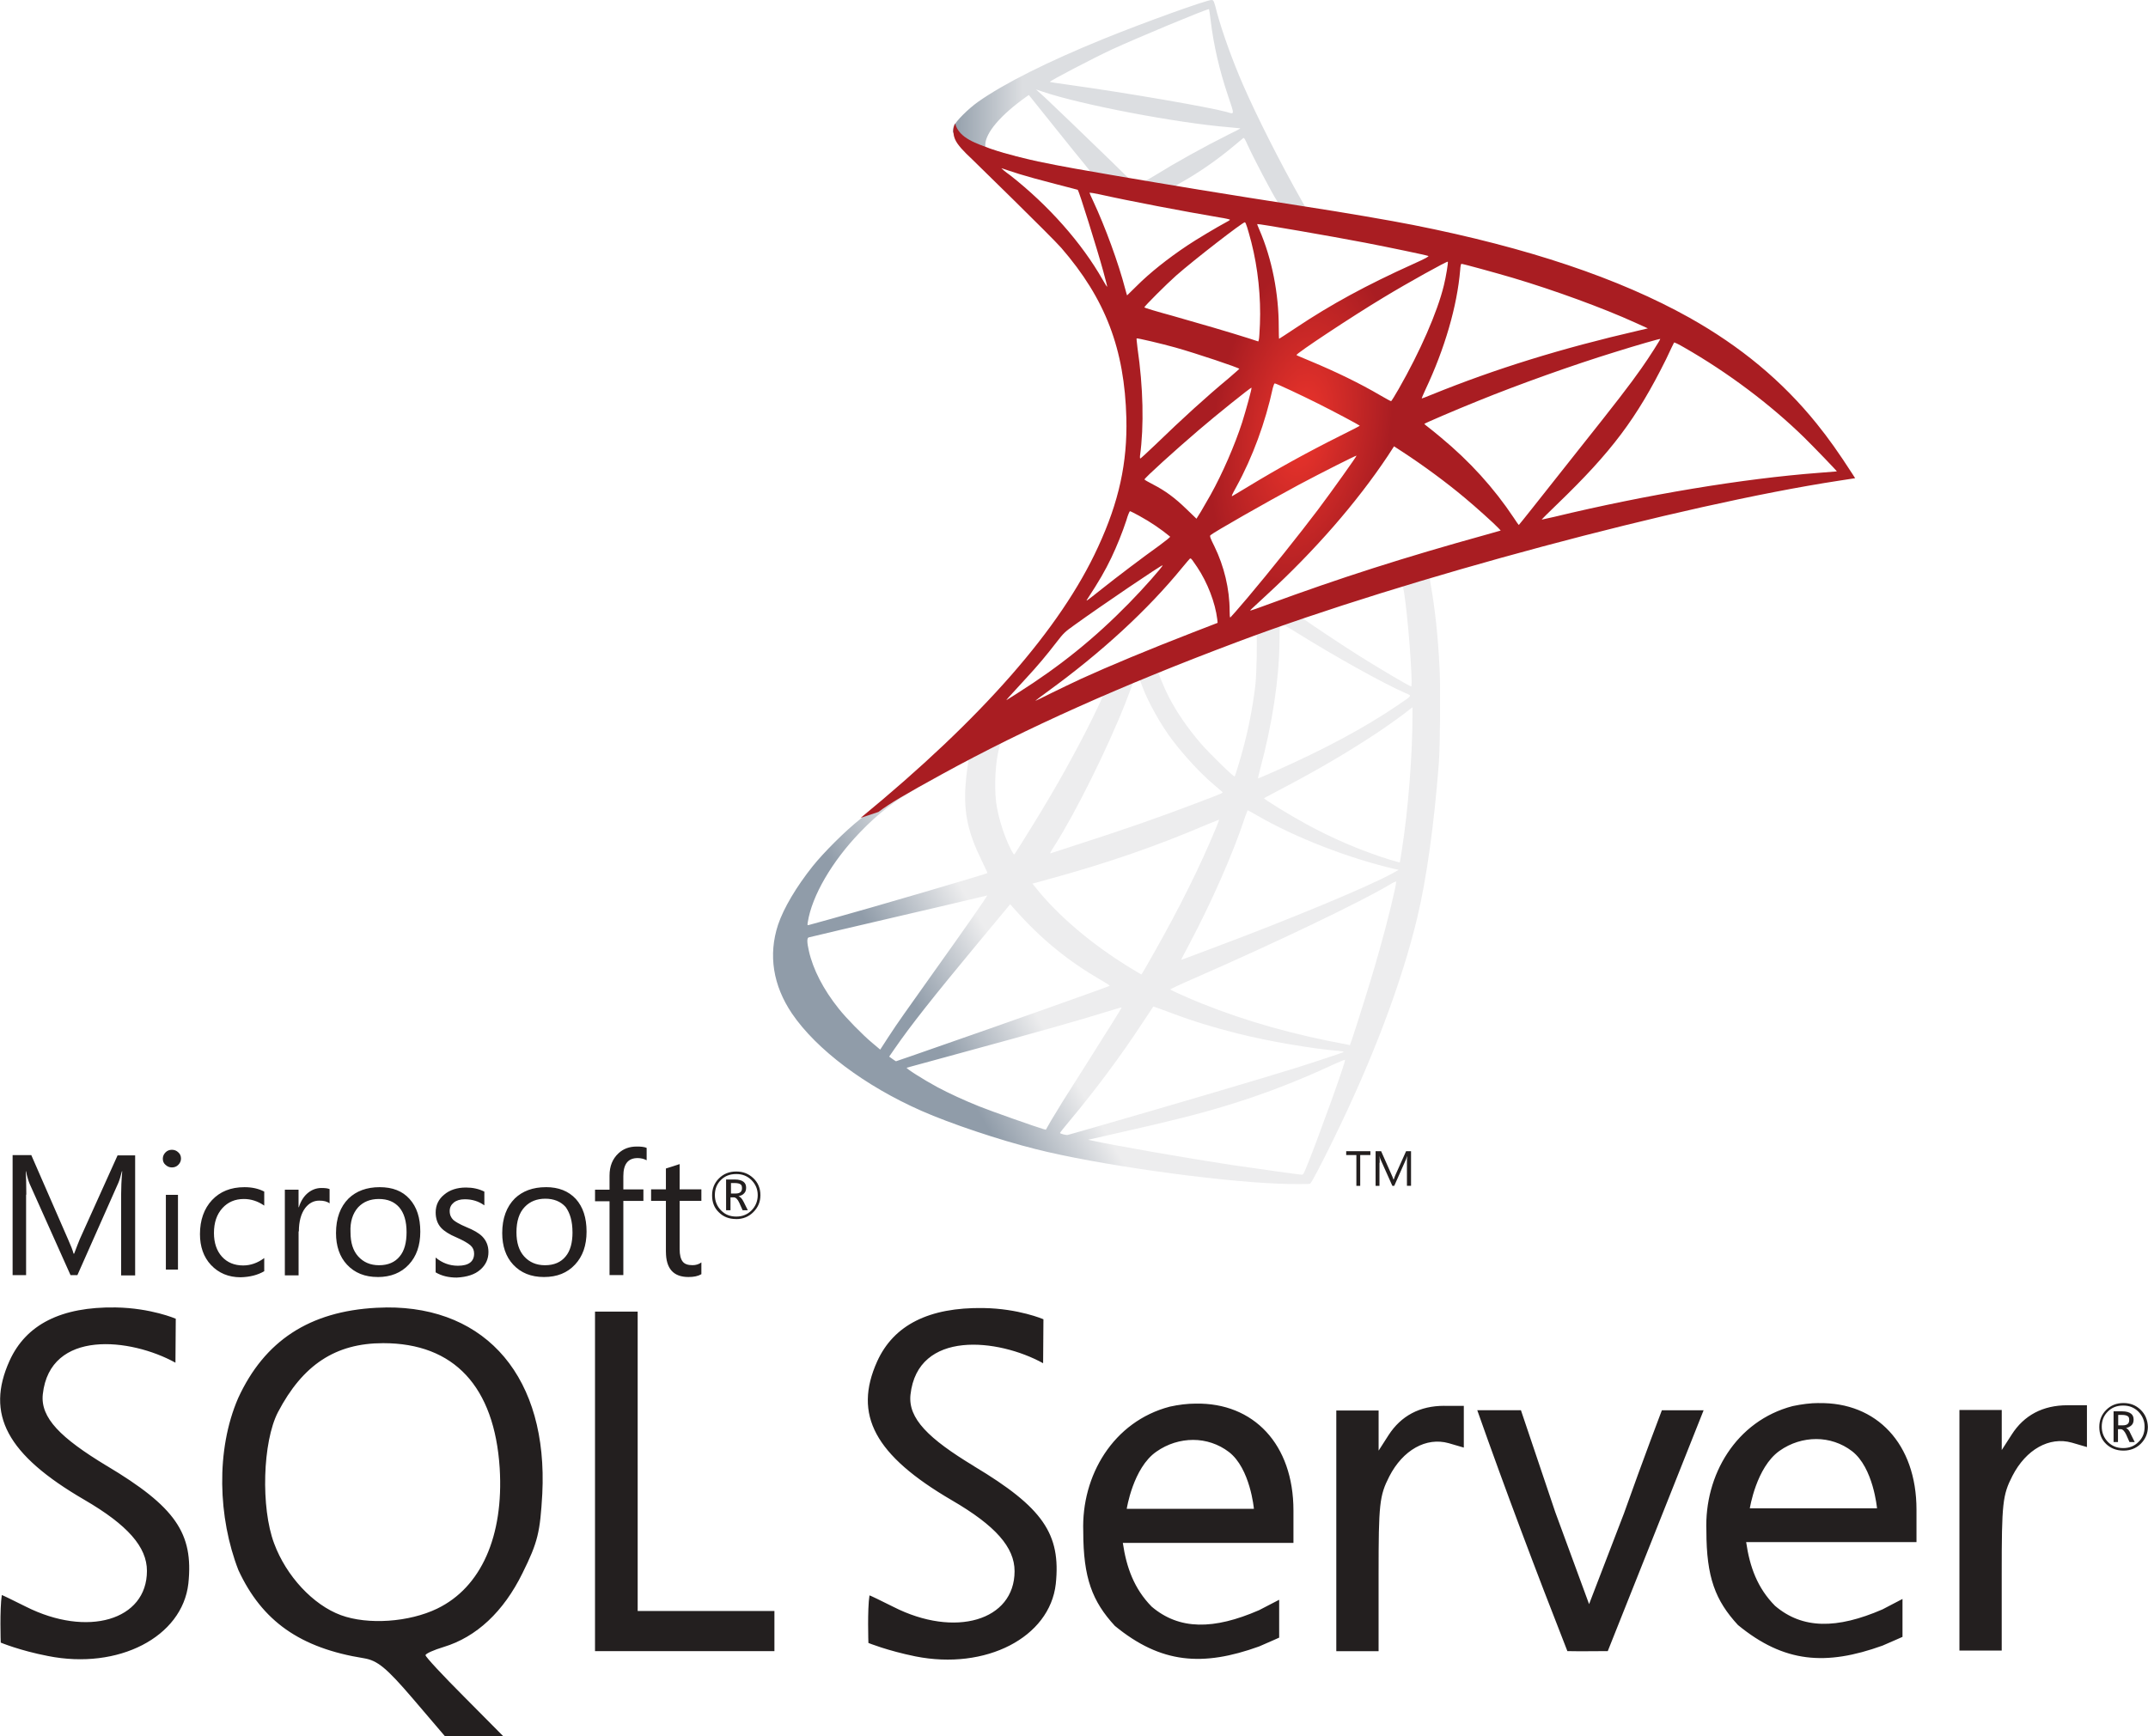
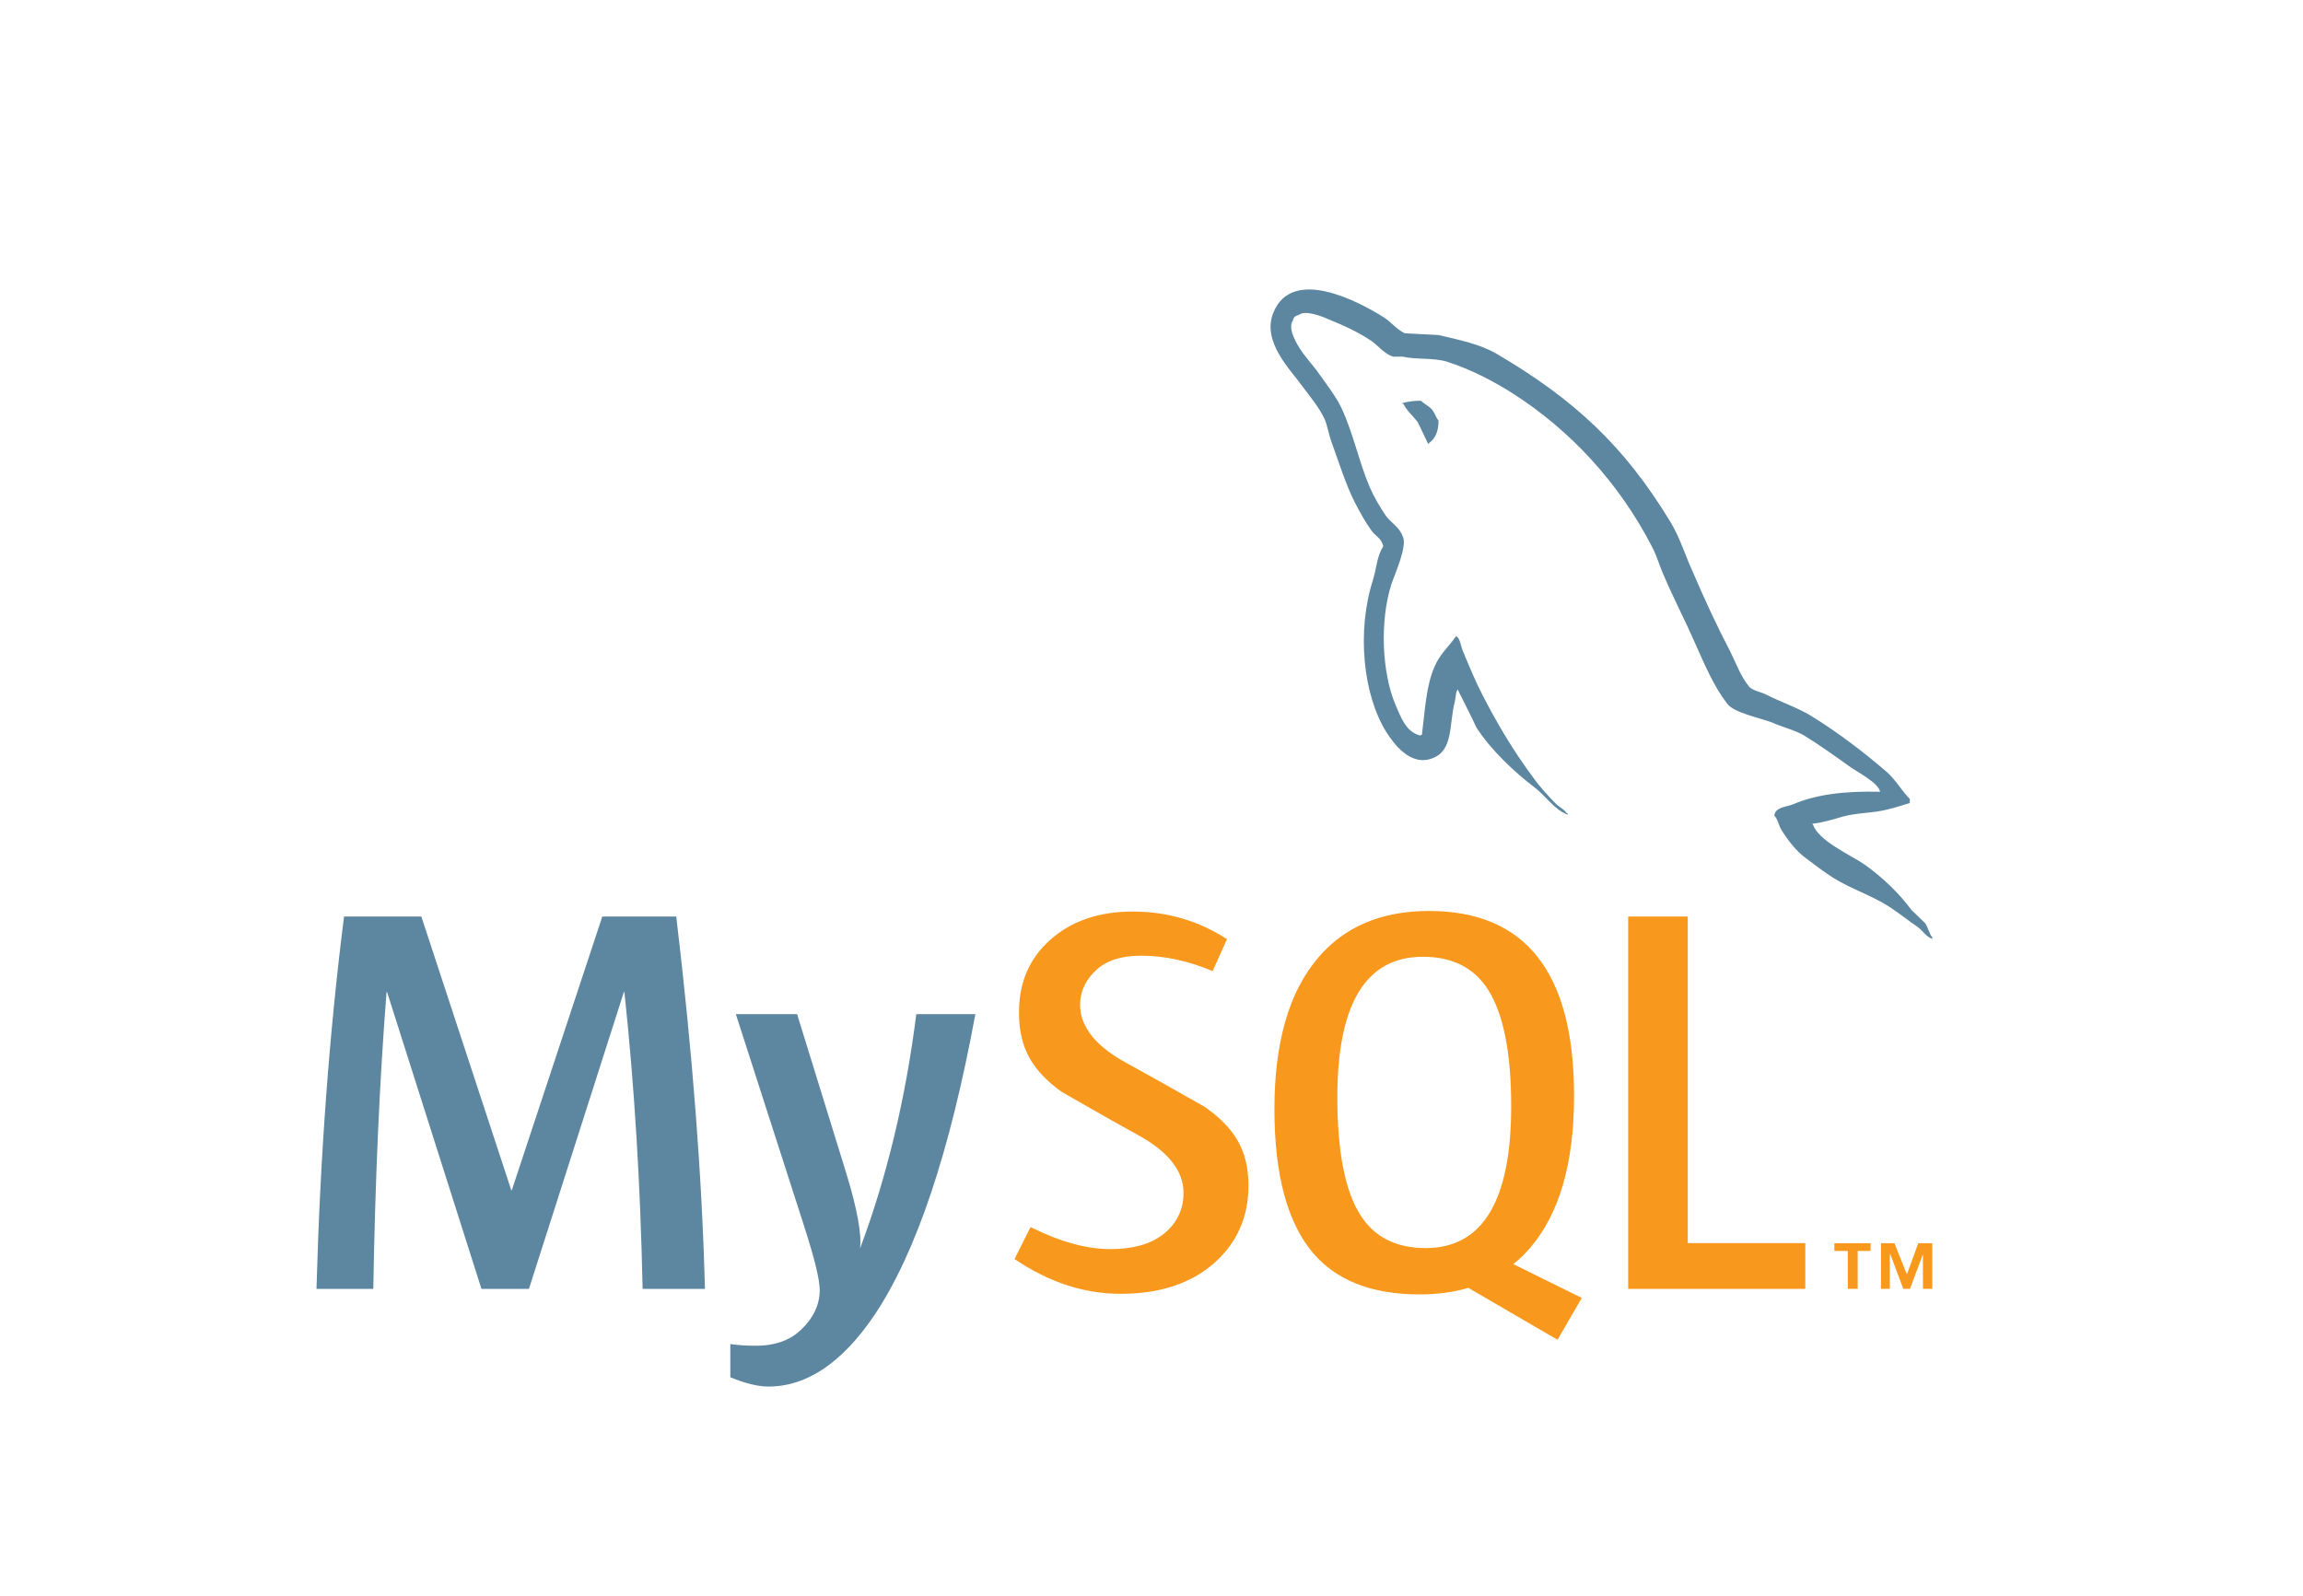
- <svg xmlns="http://www.w3.org/2000/svg" width="2500" height="2021" viewBox="0 0 1478.201 1195.111">
-   <g transform="matrix(.569 0 0 .569 199.451 -82.735)">
-     <linearGradient id="a" gradientUnits="userSpaceOnUse" x1="-2901.952" y1="923.573" x2="-2061.249" y2="1420.331" gradientTransform="matrix(.1234 0 0 -.1234 1158.33 1550.273)">
-       <stop offset="0" stop-color="#909ca9" />
-       <stop offset="1" stop-color="#ededee" />
-     </linearGradient>
-     <path fill="url(#a)" d="M1410.773 814.195l-286.9 93.683-249.599 110.161-69.829 18.435c-17.784 16.916-36.431 34.049-56.599 51.397-22.119 19.082-42.72 36.433-58.553 49.008-17.564 13.88-43.587 39.902-56.814 56.38-19.735 24.721-35.348 50.96-42.071 71.13-11.928 36.433-6.07 73.297 16.916 107.346 29.492 43.369 88.261 87.606 156.785 117.749 34.916 15.4 93.683 35.132 137.92 46.19 73.512 18.651 215.771 38.819 294.054 41.857 15.828.65 37.082.65 37.947 0 1.737-1.088 13.881-24.289 27.979-53.129 48.142-98.238 82.838-190.402 101.703-269.119 11.276-47.706 20.166-111.246 26.019-186.492 1.521-21.036 2.169-91.514.868-115.37-1.953-39.033-5.423-70.692-10.84-101.703-.868-4.555-1.088-8.676-.652-8.892.865-.65 3.467-1.517 38.815-11.712l-7.153-16.912v-.005h.004zm-65.49 38.386c2.602 0 9.539 66.573 11.273 108.646.436 8.89.216 14.745-.216 14.745-1.733 0-36.649-20.599-61.583-36.212-21.687-13.663-62.888-40.988-69.393-46.192-2.173-1.517-1.957-1.733 15.828-7.807 30.14-10.194 101.706-33.18 104.091-33.18zm-146.161 48.143c1.953 0 6.937 2.816 18.865 10.191 44.671 27.974 105.393 61.805 131.415 73.083 8.022 3.469 8.887 2.166-9.542 14.746-39.468 26.889-88.697 53.344-148.983 80.018-10.624 4.771-19.514 8.456-19.73 8.456-.432 0 .865-5.418 2.598-11.925 14.53-54.001 22.772-108.647 23.208-152.452.216-21.687.216-21.687 2.169-22.334-.436.217-.22.217 0 .217zm-30.142 11.492c1.297 1.299.432 49.877-1.304 63.104-3.903 31.662-9.975 61.153-19.947 94.335-2.386 8.018-4.558 14.745-4.987 15.177-.872 1.083-30.581-27.975-40.339-39.251-16.916-19.518-30.141-39.035-39.9-58.117-4.988-9.759-12.793-28.84-12.144-29.492 3.469-2.385 117.753-46.622 118.621-45.756zm-141.826 55.731c.216 0 .432 0 .652.216.432.434 1.953 3.905 3.254 7.807 6.937 18.867 22.548 46.624 35.997 64.407 14.746 19.518 34.048 40.334 50.091 53.996 5.207 4.337 9.975 8.456 10.624 9.108 1.304 1.302 1.737 1.083-33.612 14.53-40.981 15.613-85.656 31.226-136.835 47.706a6825.474 6825.474 0 0 0-36.643 11.928c-1.955.652-1.303-.434 4.335-9.323 25.371-39.686 63.97-117.536 85.657-172.618 3.687-9.542 7.373-19.082 8.025-21.251.868-3.038 1.95-4.121 4.768-5.64 1.518-.43 3.038-.866 3.687-.866zm-43.367 17.999c.649.436-10.411 23.637-21.254 44.889-21.036 40.985-44.022 81.323-74.815 130.331-5.204 8.456-10.19 16.265-10.842 17.132-1.083 1.519-1.519 1.083-4.988-5.638-7.373-14.53-13.447-33.181-16.699-50.313-3.254-16.916-2.602-46.406 1.086-64.621 2.816-13.444 2.602-13.227 9.107-16.481 27.757-14.095 117.537-56.166 118.405-55.299zm374.073 15.182v9.107c0 48.359-5.204 114.716-12.797 163.077-1.301 8.456-2.389 15.393-2.602 15.613 0 0-6.288-1.733-13.661-3.905-32.527-10.193-67.875-25.156-99.754-42.718-21.038-11.494-51.612-30.363-50.743-31.231.213-.215 9.323-4.986 19.947-10.625 42.509-22.118 83.274-45.972 118.622-69.609 13.229-8.892 33.176-23.202 37.518-27.107l3.47-2.602zm-537.802 64.185c.867 0 .65 1.735-.651 9.542-.868 5.64-1.951 16.049-2.382 23.202-1.739 31.662 3.469 55.084 19.082 87.177 4.337 8.892 7.809 16.265 7.589 16.48-1.519 1.303-145.074 43.375-190.183 55.734-13.444 3.685-25.152 6.939-26.024 7.153-1.515.436-1.733.22-1.083-3.47 4.987-31.875 29.276-73.512 63.104-108.644 22.554-23.419 40.554-37.08 71.347-54.648 22.119-12.575 56.165-31.439 58.767-32.309.002-.217.218-.217.434-.217zm338.295 60.503c.216-.216 5.42 2.605 11.708 6.29 46.408 26.891 111.03 51.83 166.108 64.623l4.991 1.086-6.941 3.899c-28.84 16.049-123.606 55.515-220.538 91.732-14.098 5.202-27.975 10.409-30.581 11.492-2.602 1.083-4.988 1.735-4.988 1.519 0-.22 3.906-7.809 8.89-17.132 27.107-50.744 54.433-112.547 68.311-155.485 1.739-4.12 2.82-7.805 3.04-8.024zm-34.48 11.278c.22.221-1.517 4.771-3.687 9.975-18.865 45.756-43.59 95.636-75.249 151.583-8.022 14.314-14.746 25.808-14.966 25.808-.213 0-6.721-3.906-14.527-8.676-45.976-28.192-86.743-62.888-113.414-96.501l-3.905-4.771 19.732-5.422c70.696-19.298 130.762-40.116 190.4-65.704 8.459-3.471 15.4-6.292 15.616-6.292zm214.253 74.815s.217.217 0 0c.216 4.988-10.844 49.661-19.953 81.969-7.589 27.107-14.098 48.361-26.022 85.874-5.204 16.485-9.755 30.143-9.975 30.143-.216 0-1.517-.216-2.818-.647-64.405-11.714-122.089-27.977-176.303-49.661-15.182-6.074-36.866-15.833-38.167-16.916-.432-.438 12.58-6.506 29.06-13.663 98.669-43.154 201.024-92.164 236.153-113.196 4.119-2.603 7.373-3.903 8.025-3.903zm-494.646 16.916c.434.432-27.107 40.118-65.709 94.114-13.444 18.867-29.057 40.985-34.911 49.225-5.856 8.241-14.746 21.253-19.734 29.06l-9.112 14.096-9.759-8.24c-11.494-9.544-31.442-29.927-40.333-41.204-18.651-23.201-31.226-47.706-36.214-70.04-2.386-10.411-2.386-15.618-.22-16.265 3.252-.867 61.153-14.53 115.37-27.11 30.143-6.937 65.054-15.177 77.632-18.213 12.579-3.041 22.774-5.423 22.99-5.423zm27.756 10.626l6.937 7.806c31.231 34.914 63.108 60.724 101.708 83.272 6.941 3.906 12.144 7.373 11.708 7.594-1.514 1.083-134.016 48.136-195.385 69.389-34.478 12.143-62.888 21.901-63.102 21.901-.216 0-2.169-1.299-4.341-2.818l-3.901-2.82 6.288-9.106c20.383-29.493 45.976-61.803 101.707-129.028l38.381-46.19zm173.053 123.822c.213-.215 9.755 3.252 21.464 7.594 28.195 10.624 50.527 17.345 80.456 24.936 36.866 9.326 90.211 18.434 121.657 21.035 4.771.432 7.373.868 6.505 1.519-1.521.868-33.395 11.494-56.816 18.867-37.302 11.708-151.149 45.32-243.962 71.995-17.132 4.987-31.879 9.108-32.746 9.323-2.166.436-9.325-1.519-9.325-2.386 0-.431 5.204-7.153 11.494-14.527 31.225-37.3 62.238-78.935 88.044-118.403 7.154-10.846 13.229-19.736 13.229-19.953zm-38.17 1.087c.216.216-15.179 24.936-42.066 67.439-11.496 17.999-24.291 38.383-28.846 45.54-4.337 6.939-10.842 17.784-14.527 23.854l-6.29 11.061-3.252-.868c-7.809-2.169-62.672-21.471-77.202-27.325-18-7.157-36.649-15.829-50.529-23.202-17.346-9.326-39.03-23.206-37.297-23.637.433-.216 30.143-8.243 65.922-17.999 94.984-25.809 147.678-40.77 182.161-51.612 6.29-1.952 11.71-3.471 11.926-3.251zm269.985 63.318h.216c.868 2.171-34.26 99.755-47.06 130.547-2.815 6.939-3.896 8.677-5.417 8.456-3.687-.213-54.646-7.37-85.66-11.925-53.994-8.24-144.641-24.073-167.409-29.275l-5.204-1.083 32.307-7.378c69.396-15.613 102.791-24.069 136.619-34.478 42.722-13.011 85.011-29.276 127.729-49.225 6.722-3.037 12.361-5.422 13.879-5.639z" />
-     <linearGradient id="b" gradientUnits="userSpaceOnUse" x1="-2882.7" y1="10288.81" x2="-2206.249" y2="10288.81" gradientTransform="matrix(.1234 0 0 -.1234 1158.33 1550.273)">
-       <stop offset="0" stop-color="#939fab" />
-       <stop offset="1" stop-color="#dcdee1" />
-     </linearGradient>
-     <path fill="url(#b)" d="M1114.983 145.414c-4.771-.647-81.757 27.11-131.415 47.275-67.01 27.327-119.052 53.351-151.148 75.899-11.925 8.461-26.891 23.422-29.273 29.276-.867 2.169-1.303 4.771-1.303 7.373l29.06 27.541 69.175 22.119 164.594 29.493 188.228 32.312 1.953-16.264c-.649 0-1.085-.216-1.73-.216l-24.728-3.905-4.984-8.89c-25.59-45.107-53.781-101.056-70.261-138.789-12.793-29.276-24.938-63.102-31.662-87.391-3.687-14.746-4.119-15.613-6.501-15.829v-.005h-.005zm-3.474 11.063h.223c.213.214 1.081 6.29 1.95 13.442 3.683 30.364 10.411 59.635 21.035 91.297 8.022 23.855 8.022 22.555-1.301 19.734-22.119-6.07-121.221-23.202-193-33.177-11.494-1.519-21.253-3.036-21.253-3.252-.867-.867 51.827-28.41 75.031-39.25 29.709-13.665 111.246-47.711 117.315-48.794zm-209.047 97.15l8.461 2.816c45.97 15.616 161.551 37.736 225.31 42.94 7.154.651 13.229 1.303 13.442 1.303.216.216-5.852 3.469-13.661 7.154-30.79 15.397-64.621 34.264-88.042 48.794-6.937 4.335-13.229 7.807-14.094 7.807-.868 0-5.42-.868-10.191-1.519l-8.674-1.303-21.683-21.253c-38.167-37.08-68.094-65.704-79.588-76.549l-11.28-10.19zm-8.671 6.721l30.576 38.168c16.696 21.035 33.611 41.635 37.301 46.187 3.683 4.557 6.721 8.245 6.505 8.461-.868.65-44.236-7.809-67.226-13.011-23.637-5.423-33.395-8.025-47.924-12.577l-11.928-3.905v-3.038c.216-14.53 18.651-36.214 49.877-58.331l2.819-1.954zm259.791 52.046c.869 0 1.95 1.951 4.552 7.806 7.373 16.263 30.364 60.07 35.997 68.526 1.74 2.822 4.771 3.038-25.802-1.95-73.512-11.93-97.152-15.829-97.152-16.263 0-.216 2.169-1.735 4.988-3.254 22.771-12.575 45.756-28.624 66.142-45.756 4.988-4.121 9.542-8.024 10.407-8.676.216-.433.652-.649.868-.433z" />
-     <radialGradient id="c" cx="-14217.448" cy="7277.705" r="898.12" gradientTransform="matrix(-.1185 -.0178 -.036 .237 -198.955 -1314.415)" gradientUnits="userSpaceOnUse">
-       <stop offset="0" stop-color="#ee352c" />
-       <stop offset="1" stop-color="#a91d22" />
-     </radialGradient>
-     <path fill="url(#c)" d="M804.66 294.828s-4.768 7.593-.215 18.87c2.822 6.937 11.061 15.393 20.384 24.069 0 0 96.5 94.114 108.211 107.561 53.344 61.585 76.549 122.305 78.718 206.012 1.301 53.78-8.894 101.054-34.264 155.919-45.106 98.453-140.307 207.098-287.117 327.67l21.472-7.157c13.878-10.411 32.745-21.467 76.982-45.756 102.137-55.952 217.071-107.346 358.028-160.258 202.971-76.335 536.715-165.681 726.676-194.736l19.737-3.038-3.038-4.771c-17.345-26.891-29.276-43.587-43.59-61.369-41.633-51.612-92.157-93.463-153.964-128.161-85.007-47.489-194.956-84.571-334.173-112.112-26.239-5.207-83.923-15.181-130.763-22.337-99.321-15.393-163.51-26.021-234.203-38.165-25.37-4.339-63.323-10.843-88.478-16.263-13.011-2.822-37.947-8.676-57.464-15.398-15.613-6.075-38.168-12.147-42.939-30.58zm55.952 54.216c.214-.214 3.683 1.083 8.24 2.602 8.24 2.816 18.865 6.07 31.446 9.542a1599.47 1599.47 0 0 0 28.624 7.589c13.011 3.251 23.852 6.288 24.068 6.288 1.521 1.519 23.424 71.558 30.797 98.449 2.815 10.195 4.988 18.867 4.771 18.867-.223.22-2.605-3.469-5.423-8.456-25.373-44.673-65.491-89.995-111.899-126.428-6.069-4.333-10.624-8.237-10.624-8.453zm106.692 29.492c1.085 0 5.856.651 11.708 1.951 36.866 8.24 103.008 20.818 145.293 27.975 7.157 1.083 12.797 2.387 12.797 2.818 0 .436-2.605 1.951-5.859 3.688-7.153 3.685-35.997 20.815-45.536 27.322-24.073 16.047-45.756 33.395-61.371 49.008-6.288 6.29-11.712 11.494-11.712 11.494s-1.297-3.685-2.386-8.242c-7.802-30.143-24.069-74.816-38.815-106.258-2.386-4.986-4.339-9.541-4.339-9.973 0 .433 0 .217.22.217zm187.795 35.781c1.301.432 3.47 7.806 7.806 24.069 8.025 31.446 11.712 66.576 10.411 99.321-.436 9.108-.868 17.564-1.304 18.651l-.649 2.166-11.276-3.685c-23.204-7.373-60.935-18.435-93.245-27.541-18.436-4.988-33.395-9.542-33.395-9.975 0-1.303 26.891-28.192 38.383-38.383 21.898-19.303 81.316-65.275 83.269-64.623zm14.963 2.166c.652-.647 89.779 14.746 130.331 22.554 30.145 5.854 73.948 14.963 76.549 16.049 1.301.432-3.254 3.034-17.784 9.539-57.248 25.808-99.754 49.008-142.036 77.202-11.06 7.373-20.386 13.444-20.602 13.444-.216 0-.433-6.287-.433-13.878 0-41.201-8.241-82.838-23.424-117.968-1.517-3.47-2.818-6.722-2.601-6.942zm230.516 45.542c.652.65-2.169 18.217-4.771 28.624-7.806 32.312-28.84 80.24-54.643 125.343-4.558 8.024-8.677 14.53-9.114 14.746-.429.216-6.285-3.038-13.009-6.941-25.154-14.746-53.778-28.624-85.007-41.637-8.671-3.685-16.263-6.723-16.48-7.153-1.521-1.303 68.308-47.493 105.174-69.612 29.276-17.781 76.982-44.239 77.85-43.37zm16.48 2.601c1.953 0 41.421 10.844 62.019 16.916 50.963 15.181 109.512 36.648 147.679 53.996l15.828 7.159-11.056 2.6c-93.245 21.467-173.049 46.192-250.034 77.418-6.289 2.602-11.928 4.771-12.357 4.771-.436 0 1.733-4.987 4.552-11.061 23.204-49.225 38.167-100.62 41.85-144.427.221-4.121.867-7.372 1.519-7.372zm-392.938 90.213c.649-.652 30.793 6.506 47.057 11.056 24.721 6.942 77.198 24.505 77.198 25.808 0 .216-5.853 5.204-12.79 11.278-28.408 23.637-55.734 48.572-88.481 80.234-9.759 9.328-17.997 16.917-18.429 16.917-.436 0-.649-1.304-.436-3.038 4.987-36.433 3.906-83.272-3.034-130.763-.653-6.074-1.302-11.276-1.085-11.492zm633.433.652c.429.431-13.881 22.984-22.988 35.777-13.009 18.649-32.098 43.375-75.252 97.588-22.765 28.622-48.358 60.936-56.812 71.778-8.678 10.842-15.831 19.948-16.051 19.948-.216 0-3.031-3.901-6.069-8.671-24.289-36.433-53.349-68.311-87.829-96.935-6.505-5.423-13.658-11.278-16.044-13.013-2.386-1.734-4.339-3.469-4.339-3.685 0-.649 36.862-16.483 64.841-27.757 49.01-19.952 115.794-43.805 165.892-59.203 26.24-8.239 54.215-16.263 54.651-15.827zm16.696 4.334c.865-.215 6.072 2.387 12.361 6.07 52.697 30.143 104.305 68.962 145.077 108.864 11.492 11.278 39.9 40.77 39.464 40.986 0 0-9.975.867-21.683 1.733-91.296 6.942-208.178 26.239-320.511 53.345-7.589 1.733-14.31 3.252-14.746 3.252-.429 0 8.025-8.456 18.653-18.647 65.922-63.538 96.067-103.656 131.628-175.22 4.986-10.623 9.325-19.731 9.757-20.383-.216 0-.216 0 0 0zm-482.936 49.446c3.038.647 31.229 13.88 52.48 24.503 19.517 9.755 48.794 25.372 50.311 26.671.216.216-10.195 5.638-22.984 11.928-40.772 20.384-75.684 39.682-112.118 61.802-10.408 6.29-19.082 11.497-19.298 11.497-.868 0-.652-.872 5.204-11.497 19.518-35.561 35.129-78.065 44.023-119.486.864-3.252 1.733-5.418 2.382-5.418zm-28.192 5.202c.652.652-6.721 27.323-11.273 41.853-8.894 27.541-23.856 62.02-38.383 88.043-3.474 6.069-8.677 14.961-11.496 19.948l-5.42 8.674-12.144-11.707c-14.094-13.663-25.59-22.12-40.333-29.712-5.859-3.033-10.411-5.638-10.411-6.069 0-1.735 37.082-35.347 65.49-59.635 20.383-17.566 63.321-52.045 63.97-51.395zm172.404 70.913l10.627 6.937c24.282 15.833 52.906 36.866 74.813 55.298 12.357 10.19 36.21 31.662 40.985 36.866l2.598 2.822-17.561 4.986c-99.321 27.538-176.087 52.043-265.649 85.007-9.975 3.685-18.433 6.721-19.085 6.721-1.297 0-2.385 1.083 19.954-19.519 57.251-52.691 107.992-110.812 145.726-167.411l7.592-11.707zm-45.324 11.276c.432.432-29.276 42.284-47.06 65.922-21.251 28.192-58.985 75.465-85.007 106.256-10.84 12.797-20.163 23.422-20.599 23.64-.652.216-.868-3.036-.868-8.024 0-26.242-6.721-54.216-18.433-78.068-4.988-9.975-5.856-12.361-4.768-13.444 4.119-3.688 67.223-39.686 107.123-61.153 26.89-14.312 68.956-35.563 69.612-35.129zm-274.107 67.225c.652 0 5.64 2.6 11.279 5.638 13.878 7.589 26.239 16.046 37.298 25.156.432.432-5.204 4.988-12.577 10.406-20.602 14.746-51.828 38.385-70.041 52.915-19.088 15.18-19.734 15.613-17.568 12.361 14.314-21.903 21.467-34.264 29.06-50.093 6.721-14.094 13.442-30.793 18.213-45.323 1.734-6.289 3.904-11.06 4.336-11.06zm73.083 57.248c1.081-.214 2.386 1.735 8.238 10.411 12.361 18.429 21.903 43.154 24.292 63.104l.429 4.339-29.705 11.494c-53.133 20.599-102.139 40.985-135.322 56.162-9.322 4.339-25.587 12.144-36.211 17.352-10.627 5.418-19.301 9.539-19.301 9.323s6.721-5.204 14.961-11.278c64.844-47.055 121.007-98.669 163.076-150.279 4.555-5.423 8.677-10.411 9.107-10.627l.436-.001zm-33.612 8.242c.868.867-23.853 28.84-40.768 45.971-41.853 42.723-83.273 76.12-134.669 108.649-6.505 4.119-12.359 7.804-13.011 8.24-1.519.867.432-1.303 22.986-25.808 14.314-15.397 25.155-28.408 37.516-44.453 8.24-10.624 9.759-12.143 21.688-20.604 31.878-22.987 105.39-72.864 106.258-71.995z" />
-   </g>
-   <path fill="#231F1F" d="M265.747 900.102c-2.276 0-4.553.217-6.809.217-45.975 2.45-76.983 22.683-95.113 62.195-15.506 35.735-13.813 82.446.174 118.4 16.265 35.131 42.547 53.672 86.416 60.675 9.282 1.52 15.506 6.616 33.483 27.606l22.12 25.915h40.118l-26.676-26.892c-14.746-14.745-26.673-27.584-26.673-28.712 0-1.127 5.641-3.599 12.469-5.68 22.51-6.812 41.203-24.202 54.279-50.854 10.583-21.402 12.102-28.018 13.619-54.646 3.969-79.26-37.82-128.813-107.409-128.247l.002.023zm35.173 207.27c-19.517 9.453-47.857 11.34-66.356 4.553-19.127-7.025-37.646-26.889-45.975-49.377-9.259-24.591-7.937-69.956 2.646-90.386 17.023-32.528 39.534-47.49 72.43-47.49 48.792 0 76.549 29.884 80.171 86.048 2.863 46.885-12.838 82.058-42.895 96.632l-.021.02zm693.025-139.568c-16.828 0-29.709 6.811-38.385 20.231l-6.809 10.627v-27.628h-29.123v165.678h29.104v-52.956c0-48.424.604-54.084 7.371-67.335 9.326-18.172 25.371-27.234 40.879-22.897l10.408 3.036v-28.712h-13.445v-.044zm-171.098-1.519c-5.705 0-11.756.76-17.781 2.084-38.971 10.19-60.938 47.489-59.594 85.873 0 32.139 6.244 48.206 21.752 65.057 31.77 26.065 60.502 28.146 99.275 14.161 6.615-2.819 13.814-6.072 13.814-6.072v-26.065l-13.814 7.156c-31.379 13.661-55.016 13.661-73.949-2.43-12.076-12.296-17.391-27.042-19.84-43.868h117.426v-22.339c0-45.539-27.41-74.294-67.313-73.557h.024zm-47.492 72.647s4.338-28.407 20.428-39.554c7.744-5.466 16.633-8.11 25.328-8.11 8.719 0 17.414 2.818 24.592 8.306 14.748 11.341 17.219 39.143 17.219 39.143h-87.566v.215h-.001zm-702.111-29.881c-31.573-19.128-45.582-32.921-43.869-49.185 4.9-44.997 60.503-38.773 91.295-21.749l.219-30.272s-17.024-7.373-41.421-7.764c-37.429-.564-61.63 11.709-72.97 36.691-16.656 36.865-1.908 64.665 51.396 95.677 29.925 17.412 43.152 32.528 43.152 49.008 0 34.047-41.05 45.931-83.401 24.57-8.716-4.337-16.09-7.959-16.48-7.959-1.519 9.651-.736 32.745-.736 32.745s13.012 5.466 32.527 9.236c48.4 9.65 92.445-13.054 96.608-49.919 3.622-34.609-8.893-52.761-56.318-81.104l-.002.025zm1178.454-43.155c-5.682 0-11.711.78-18 2.103-38.924 10.192-60.85 47.492-59.354 85.876 0 32.095 6.225 48.011 21.729 64.838 31.771 26.089 60.504 28.191 99.473 14.184 6.592-2.818 13.77-6.026 13.77-6.026v-26.109l-13.791 7.197c-31.443 13.619-55.082 13.619-73.947-2.471-12.145-12.274-17.414-26.847-19.865-43.871h117.232v-22.336c0-45.321-27.412-74.099-67.313-73.339l.066-.046zm-47.492 72.646s4.381-28.365 20.449-39.729c7.721-5.485 16.611-8.132 25.307-8.132 8.674 0 17.414 2.819 24.594 8.327 14.746 11.342 17.219 39.338 17.219 39.338h-87.545l-.024.196zm-533.809-29.123c-31.573-19.083-45.54-32.92-43.848-49.185 4.9-45.02 60.504-38.773 91.296-21.749l.218-30.272s-17.024-7.374-41.421-7.722c-37.429-.563-61.63 11.711-72.991 36.692-16.633 36.864-1.692 64.666 51.437 95.677 29.884 17.393 43.111 32.312 43.111 48.792 0 34.047-41.029 46.126-83.381 24.569-8.674-4.337-16.046-7.916-16.48-7.916-1.519 9.649-.736 32.746-.736 32.746s12.858 5.27 32.31 9.237c48.445 9.672 92.51-13.012 96.653-49.877 3.6-34.437-8.891-52.587-56.167-80.952v-.04zm752.421-42.005c-16.828 0-29.859 6.829-38.383 20.254l-6.811 10.582v-27.583h-29.123V1136.3h29.102v-52.954c0-48.403.584-54.085 7.375-67.313 9.324-18.15 25.369-27.235 40.875-22.878l10.408 3.035v-28.775h-13.443zm-984.021 41.05V902.941h-29.361v233.728h123.478v-27.604h-94.116v-100.601zm679.015 32.896l-24.201 62.975-23.27-63.322-23.637-70.173h-30.055c19.475 55.212 40.658 111.376 62.02 165.829 9.26.216 18.541 0 27.799 0l32.682-82.058 33.287-83.75h-28.732s-12.688 33.266-25.914 70.521l.021-.022zM506.455 839.251c4.728 0 8.674-1.516 11.927-4.769 3.208-3.211 4.9-6.984 4.9-11.711 0-4.728-1.692-8.675-4.9-11.711-3.253-3.035-7.005-4.555-11.711-4.555-4.769 0-8.717 1.52-11.927 4.728-3.252 3.211-4.727 7.158-4.727 11.712 0 4.771 1.519 8.716 4.727 11.711 3.037 3.034 6.984 4.553 11.711 4.553v.042zm-10.408-26.889c2.818-2.818 6.245-4.121 10.625-4.121 4.121 0 7.548 1.303 10.411 4.121 2.819 2.819 4.337 6.245 4.337 10.409 0 4.163-1.518 7.764-4.337 10.582-2.862 2.817-6.29 4.163-10.411 4.163-4.185 0-7.59-1.301-10.408-4.163-2.819-2.818-4.337-6.419-4.337-10.582 0-4.164 1.301-7.589 4.12-10.409zm7.003 11.928h1.908c1.346 0 2.668 1.3 3.795 3.773l2.279 5.116h3.577l-2.818-5.683c-1.149-2.275-2.276-3.598-3.6-3.969 1.67-.39 2.992-.953 3.947-2.082.952-.974 1.3-2.298 1.3-3.795 0-1.734-.542-3.034-1.69-3.989-1.302-1.084-3.384-1.669-6.074-1.669h-6.026v21.187h3.035v-8.891l.367.002zm0-9.846h2.647c1.908 0 3.253.39 3.99.953.716.564.911 1.303.911 2.646 0 2.45-1.52 3.601-4.337 3.601h-3.252v-7.2h.041zm-485.018 7.958c0-7.373-.216-12.858-.39-16.09h.174c.758 3.814 1.691 6.657 2.45 8.543l28.19 62.975h4.728l28.19-63.538c.761-1.733 1.52-4.337 2.452-7.959h.216c-.563 6.29-.758 11.754-.758 16.112v55.581h9.648v-82.622h-12.1L54.919 852.87c-.955 2.276-2.278 5.683-3.969 10.193h-.392c-.563-2.234-1.886-5.639-3.772-9.803l-25.33-58.053H8.598v82.621h9.281v-55.385l.153-.041zm96.045.154h8.329v51.458h-8.329v-51.458zm4.164-18.868c1.736 0 3.21-.587 4.337-1.734 1.15-1.129 1.91-2.603 1.91-4.337 0-1.692-.565-3.211-1.887-4.337-1.171-1.15-2.668-1.737-4.381-1.737-1.69 0-3.208.587-4.338 1.737-1.146 1.126-1.907 2.645-1.907 4.337 0 1.887.586 3.208 1.907 4.337 1.304 1.147 2.647 1.734 4.338 1.734h.021zm63.54 71.455v-9.066c-4.555 3.405-9.456 5.098-14.53 5.098-6.07 0-10.995-2.081-14.595-6.07-3.577-3.947-5.485-9.436-5.485-16.266 0-7.156 1.908-12.84 5.854-17.177 3.795-4.163 8.719-6.245 14.748-6.245 4.922 0 9.647 1.52 14.009 4.557v-9.65c-3.968-2.082-8.5-3.037-13.619-3.037-9.456 0-16.827 3.037-22.335 8.894-5.466 5.854-8.285 13.813-8.285 23.42 0 8.543 2.45 15.722 7.548 21.209 5.312 5.637 12.102 8.5 20.428 8.5 6.438-.178 11.707-1.523 16.262-4.167zm23.831-27.433c0-6.788 1.518-12.273 4.337-16.049 2.647-3.403 5.855-5.116 9.65-5.116 3.21 0 5.486.585 7.155 1.908v-9.846c-1.3-.563-3.187-.758-5.637-.758-3.405 0-6.439 1.146-9.107 3.253-2.819 2.231-5.074 5.638-6.397 9.975h-.216v-12.08h-9.433v58.985h9.454V847.71h.194zm54.279 31.443c8.892 0 16.048-2.863 21.36-8.543 5.29-5.641 7.936-13.229 7.936-22.686 0-9.647-2.427-17.021-7.372-22.51-4.9-5.483-11.711-8.132-20.603-8.132s-16.048 2.647-21.36 7.764c-5.681 5.641-8.674 13.599-8.674 23.813 0 8.891 2.429 16.265 7.548 21.751 5.29 5.68 12.295 8.521 21.165 8.521v.022zm-13.445-48.055c3.6-3.795 8.329-5.683 14.182-5.683 6.074 0 10.627 1.888 14.01 5.683 3.404 3.969 5.097 9.63 5.097 17.197 0 7.198-1.519 12.859-4.729 16.654-3.208 3.969-7.936 6.071-14.183 6.071-6.071 0-10.777-2.104-14.377-6.071-3.577-3.99-5.291-9.456-5.291-16.654-.368-7.156 1.519-13.01 5.291-17.197zm84.141 42.916c3.599-3.208 5.509-7.155 5.509-12.102 0-4.337-1.52-7.936-4.338-10.777-2.3-2.275-5.854-4.337-10.994-6.419-4.556-1.906-7.374-3.6-8.893-4.923-1.517-1.517-2.45-3.402-2.45-6.071 0-2.45.955-4.337 2.821-5.855 1.908-1.516 4.337-2.253 7.59-2.253 5.096 0 9.454 1.343 13.443 4.185v-9.456c-3.816-1.906-7.958-2.817-12.686-2.817-6.071 0-11.189 1.671-14.964 4.899-3.969 3.212-5.854 7.375-5.854 12.274 0 4.337 1.3 7.938 3.771 10.582 2.082 2.256 5.641 4.556 10.583 6.614 4.729 2.083 7.938 3.968 9.65 5.485 1.691 1.52 2.45 3.405 2.45 5.641 0 5.506-3.772 8.349-11.146 8.349-5.682 0-10.776-1.866-15.333-5.638v10.189c4.121 2.475 9.066 3.601 14.53 3.601 7.005-.368 12.49-2.081 16.264-5.486l.047-.022zm45.019-56.73c-8.893 0-16.048 2.647-21.361 7.764-5.638 5.641-8.674 13.599-8.674 23.813 0 8.891 2.452 16.265 7.547 21.751 5.313 5.68 12.295 8.521 21.187 8.521 9.107 0 16.048-2.861 21.36-8.545 5.313-5.637 7.958-13.227 7.958-22.683 0-9.65-2.472-17.022-7.374-22.509-5.115-5.487-11.927-8.133-20.601-8.133l-.042.021zm18.345 31.012c0 7.198-1.518 12.859-4.727 16.654-3.21 3.969-7.938 6.071-14.184 6.071-6.074 0-10.778-2.104-14.379-6.071-3.577-3.99-5.29-9.456-5.29-16.654 0-7.59 1.888-13.444 5.683-17.393 3.576-3.773 8.306-5.682 14.182-5.682 5.854 0 10.561 1.907 13.964 5.682 3.037 4.163 4.729 9.824 4.729 17.393h.022zm25.547 29.513h9.433v-51.068h13.813v-7.938H428.93v-9.108c0-8.282 3.208-12.446 9.845-12.446 2.234 0 4.511.563 6.203 1.518v-8.521c-1.692-.759-3.969-.932-6.812-.932-5.095 0-9.258 1.519-12.664 4.727-3.969 3.773-6.071 8.674-6.071 15.312v9.672h-9.978v7.936h9.978v50.876l.067-.028zm38.75-16.091c0 11.538 5.098 17.414 15.506 17.414 3.774 0 6.614-.606 8.891-1.951v-8.11c-1.734 1.302-3.795 1.91-6.071 1.91-3.208 0-5.464-.762-6.788-2.475-1.345-1.689-2.103-4.554-2.103-8.501v-33.286h14.961v-7.938h-14.961v-17.39c-3.253 1.127-6.44 2.082-9.456 3.034v14.355h-10.192v7.938h10.192v34.979l.021.021zm1014.88 108.73c-3.209-3.034-7.004-4.553-11.709-4.553-4.77 0-8.719 1.519-11.928 4.771-3.209 3.188-4.729 7.155-4.729 11.711 0 4.728 1.52 8.675 4.705 11.709 3.211 3.036 7.156 4.556 11.928 4.556 4.705 0 8.674-1.52 11.928-4.729 3.188-3.253 4.879-7.004 4.879-11.709-.174-4.771-1.887-8.719-5.096-11.754l.022-.002zm-1.517 22.338c-2.82 2.818-6.246 4.119-10.41 4.119-4.119 0-7.545-1.301-10.408-4.119-2.818-2.863-4.338-6.441-4.338-10.627 0-4.121 1.301-7.545 4.164-10.408 2.818-2.817 6.225-4.121 10.582-4.121 4.121 0 7.549 1.304 10.41 4.121 2.818 2.863 4.336 6.287 4.336 10.408 0 4.382-1.301 7.764-4.336 10.627zm-8.502-9.651c1.691-.39 3.037-1.149 3.969-2.081.955-.977 1.303-2.301 1.303-3.815 0-1.692-.543-3.037-1.691-3.969-1.301-1.085-3.404-1.671-6.07-1.671h-6.029v21.164h3.037v-8.891h1.885c1.303 0 2.604 1.3 3.773 3.773l2.254 5.096h3.602l-2.818-5.683c-.977-2.472-2.105-3.601-3.252-3.97l.037.047zm-2.082-1.907h-3.252v-7.155h2.668c1.887 0 3.209.345 3.969.932.758.563.932 1.301.932 2.646 0 2.45-1.518 3.579-4.336 3.579l.019-.002zM933.443 816.353h2.646v-21.187h7.002v-2.646h-16.652v2.646h7.006v21.187h-.002zm16.047-15.917c0-2.062 0-3.753-.152-4.705.174 1.126.564 1.887.738 2.45l8.133 18.172h1.301l8.152-18.347c.219-.563.393-1.301.76-2.275-.174 1.887-.174 3.401-.174 4.553v16.048h2.82V792.52h-3.406l-7.371 16.438c-.174.587-.762 1.734-1.129 3.037h-.217c-.152-.761-.541-1.519-1.084-2.818l-7.373-16.655h-3.816v23.854h2.666v-15.917l.152-.023z" />
+ <svg xmlns="http://www.w3.org/2000/svg" width="2500" height="1733" viewBox="-18.458 6.58 191.151 132.49">
+   <path d="M-18.458 6.58h191.151v132.49H-18.458V6.58z" fill="none" />
+   <path d="M40.054 113.583h-5.175c-.183-8.735-.687-16.947-1.511-24.642h-.046l-7.879 24.642h-3.94l-7.832-24.642h-.045c-.581 7.388-.947 15.602-1.099 24.642H7.81c.304-10.993 1.068-21.299 2.289-30.919h6.414l7.465 22.719h.046l7.511-22.719h6.137c1.344 11.268 2.138 21.575 2.382 30.919M62.497 90.771c-2.107 11.434-4.887 19.742-8.337 24.928-2.688 3.992-5.633 5.99-8.84 5.99-.855 0-1.91-.258-3.16-.77v-2.757c.611.088 1.328.138 2.152.138 1.498 0 2.702-.412 3.62-1.238 1.098-1.006 1.647-2.137 1.647-3.388 0-.858-.428-2.612-1.282-5.268L42.618 90.77h5.084l4.076 13.19c.916 2.995 1.298 5.086 1.145 6.277 2.229-5.953 3.786-12.444 4.673-19.468h4.901v.002z" fill="#5d87a1" />
+   <path d="M131.382 113.583h-14.7V82.664h4.945v27.113h9.755v3.806zM112.834 114.33l-5.684-2.805c.504-.414.986-.862 1.42-1.381 2.416-2.838 3.621-7.035 3.621-12.594 0-10.229-4.014-15.346-12.045-15.346-3.938 0-7.01 1.298-9.207 3.895-2.414 2.84-3.619 7.022-3.619 12.551 0 5.435 1.068 9.422 3.205 11.951 1.955 2.291 4.902 3.438 8.843 3.438 1.47 0 2.819-.18 4.048-.543l7.4 4.308 2.018-3.474zm-18.413-6.934c-1.252-2.014-1.878-5.248-1.878-9.707 0-7.785 2.365-11.682 7.1-11.682 2.475 0 4.289.932 5.449 2.792 1.25 2.017 1.879 5.222 1.879 9.619 0 7.849-2.367 11.774-7.099 11.774-2.476.001-4.29-.928-5.451-2.796M85.165 105.013c0 2.622-.962 4.773-2.884 6.458-1.924 1.678-4.504 2.519-7.737 2.519-3.024 0-5.956-.966-8.794-2.888l1.329-2.655c2.442 1.223 4.653 1.831 6.638 1.831 1.863 0 3.319-.413 4.375-1.232 1.055-.822 1.684-1.975 1.684-3.433 0-1.837-1.281-3.407-3.631-4.722-2.167-1.19-6.501-3.678-6.501-3.678-2.349-1.712-3.525-3.55-3.525-6.578 0-2.506.877-4.529 2.632-6.068 1.757-1.545 4.024-2.315 6.803-2.315 2.87 0 5.479.769 7.829 2.291l-1.192 2.656c-2.01-.854-3.994-1.281-5.951-1.281-1.585 0-2.809.381-3.66 1.146-.858.762-1.387 1.737-1.387 2.933 0 1.828 1.308 3.418 3.722 4.759 2.196 1.192 6.638 3.723 6.638 3.723 2.409 1.709 3.612 3.53 3.612 6.534" fill="#f8981d" />
+   <path d="M137.59 72.308c-2.99-.076-5.305.225-7.248 1.047-.561.224-1.453.224-1.531.933.303.3.338.784.601 1.198.448.747 1.229 1.752 1.942 2.276.783.6 1.569 1.194 2.393 1.717 1.453.899 3.1 1.422 4.516 2.318.825.521 1.645 1.195 2.471 1.756.406.299.666.784 1.193.971v-.114c-.264-.336-.339-.822-.598-1.196l-1.122-1.082c-1.084-1.456-2.431-2.727-3.884-3.771-1.196-.824-3.812-1.944-4.297-3.322l-.076-.076c.822-.077 1.797-.375 2.578-.604 1.271-.335 2.43-.259 3.734-.594.6-.15 1.195-.338 1.797-.523v-.337c-.676-.673-1.158-1.567-1.869-2.203-1.902-1.643-3.998-3.25-6.164-4.595-1.16-.749-2.652-1.231-3.887-1.868-.445-.225-1.195-.336-1.457-.71-.67-.822-1.047-1.904-1.533-2.877-1.08-2.053-2.129-4.331-3.061-6.502-.674-1.456-1.084-2.91-1.906-4.257-3.85-6.35-8.031-10.196-14.457-13.971-1.381-.786-3.024-1.121-4.779-1.533l-2.803-.148c-.598-.262-1.197-.973-1.719-1.309-2.132-1.344-7.621-4.257-9.189-.411-1.01 2.431 1.494 4.821 2.354 6.054.635.856 1.458 1.83 1.902 2.802.263.635.337 1.309.6 1.98.598 1.644 1.157 3.473 1.943 5.007.41.782.857 1.604 1.381 2.312.3.414.822.597.936 1.272-.521.744-.562 1.867-.861 2.801-1.344 4.221-.819 9.45 1.086 12.552.596.934 2.018 2.99 3.92 2.202 1.684-.672 1.311-2.801 1.795-4.668.111-.451.038-.747.262-1.043v.073c.521 1.045 1.047 2.052 1.53 3.1 1.159 1.829 3.177 3.735 4.858 5.002.895.676 1.604 1.832 2.725 2.245V74.1h-.074c-.227-.335-.559-.485-.857-.745-.674-.673-1.42-1.495-1.943-2.241-1.566-2.093-2.952-4.41-4.182-6.801-.602-1.16-1.121-2.428-1.606-3.586-.226-.447-.226-1.121-.601-1.346-.562.821-1.381 1.532-1.791 2.538-.711 1.609-.785 3.588-1.049 5.646l-.147.072c-1.19-.299-1.604-1.53-2.056-2.575-1.119-2.654-1.307-6.914-.336-9.976.26-.783 1.385-3.249.936-3.995-.225-.715-.973-1.122-1.383-1.685-.482-.708-1.01-1.604-1.346-2.39-.896-2.091-1.347-4.408-2.312-6.498-.451-.974-1.234-1.982-1.868-2.879-.712-1.008-1.495-1.718-2.058-2.913-.186-.411-.447-1.083-.148-1.53.073-.3.225-.412.523-.487.484-.409 1.867.111 2.352.336 1.385.56 2.543 1.083 3.699 1.867.523.375 1.084 1.085 1.755 1.272h.786c1.193.26 2.538.072 3.661.41 1.979.636 3.772 1.569 5.38 2.576 4.893 3.103 8.928 7.512 11.652 12.778.447.858.637 1.644 1.045 2.539.787 1.832 1.76 3.7 2.541 5.493.785 1.755 1.533 3.547 2.654 5.005.559.784 2.805 1.195 3.812 1.606.745.335 1.905.633 2.577 1.044 1.271.783 2.537 1.682 3.732 2.543.595.448 2.465 1.382 2.576 2.13M99.484 39.844a5.82 5.82 0 0 0-1.529.188v.075h.072c.301.597.824 1.011 1.197 1.532.301.599.562 1.193.857 1.791l.072-.074c.527-.373.789-.971.789-1.868-.227-.264-.262-.522-.451-.784-.22-.374-.705-.56-1.007-.86" fill="#5d87a1" />
+   <path d="M141.148 113.578h.774v-3.788h-1.161l-.947 2.585-1.029-2.585h-1.118v3.788h.731v-2.882h.041l1.078 2.882h.557l1.074-2.882v2.882zm-6.235 0h.819v-3.146h1.072v-.643h-3.008v.643h1.115l.002 3.146z" fill="#f8981d" />
</svg>
